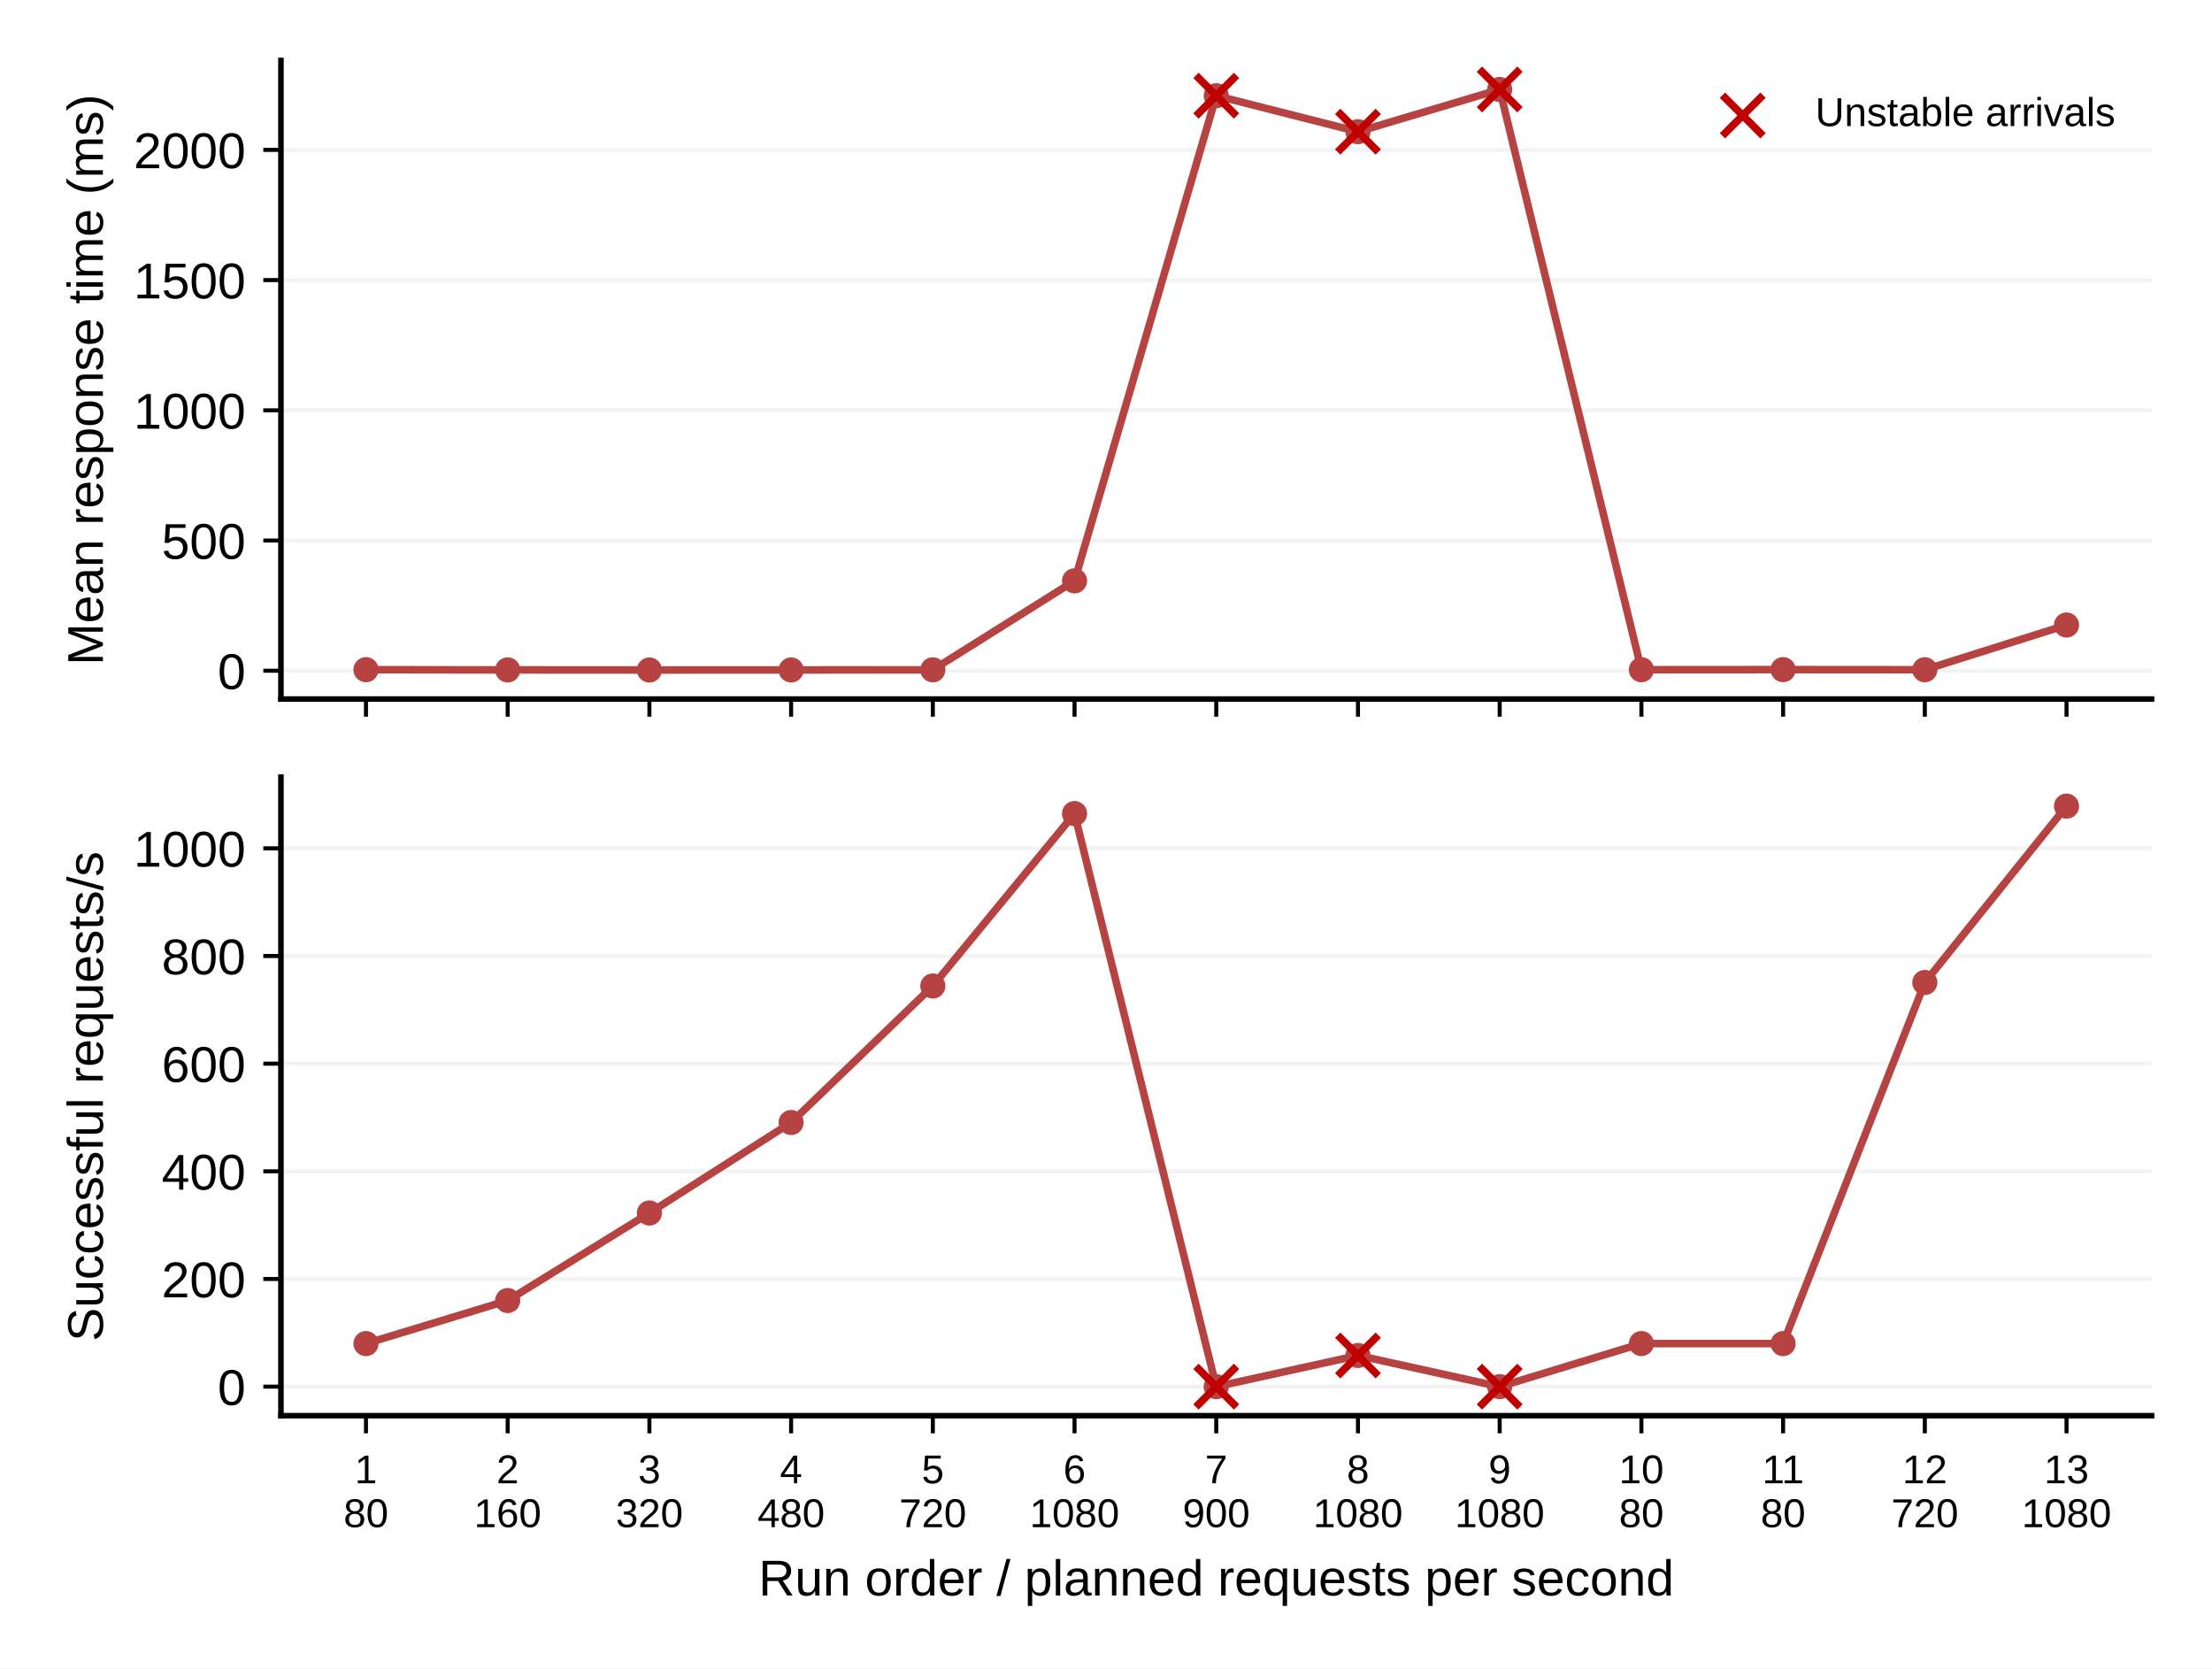
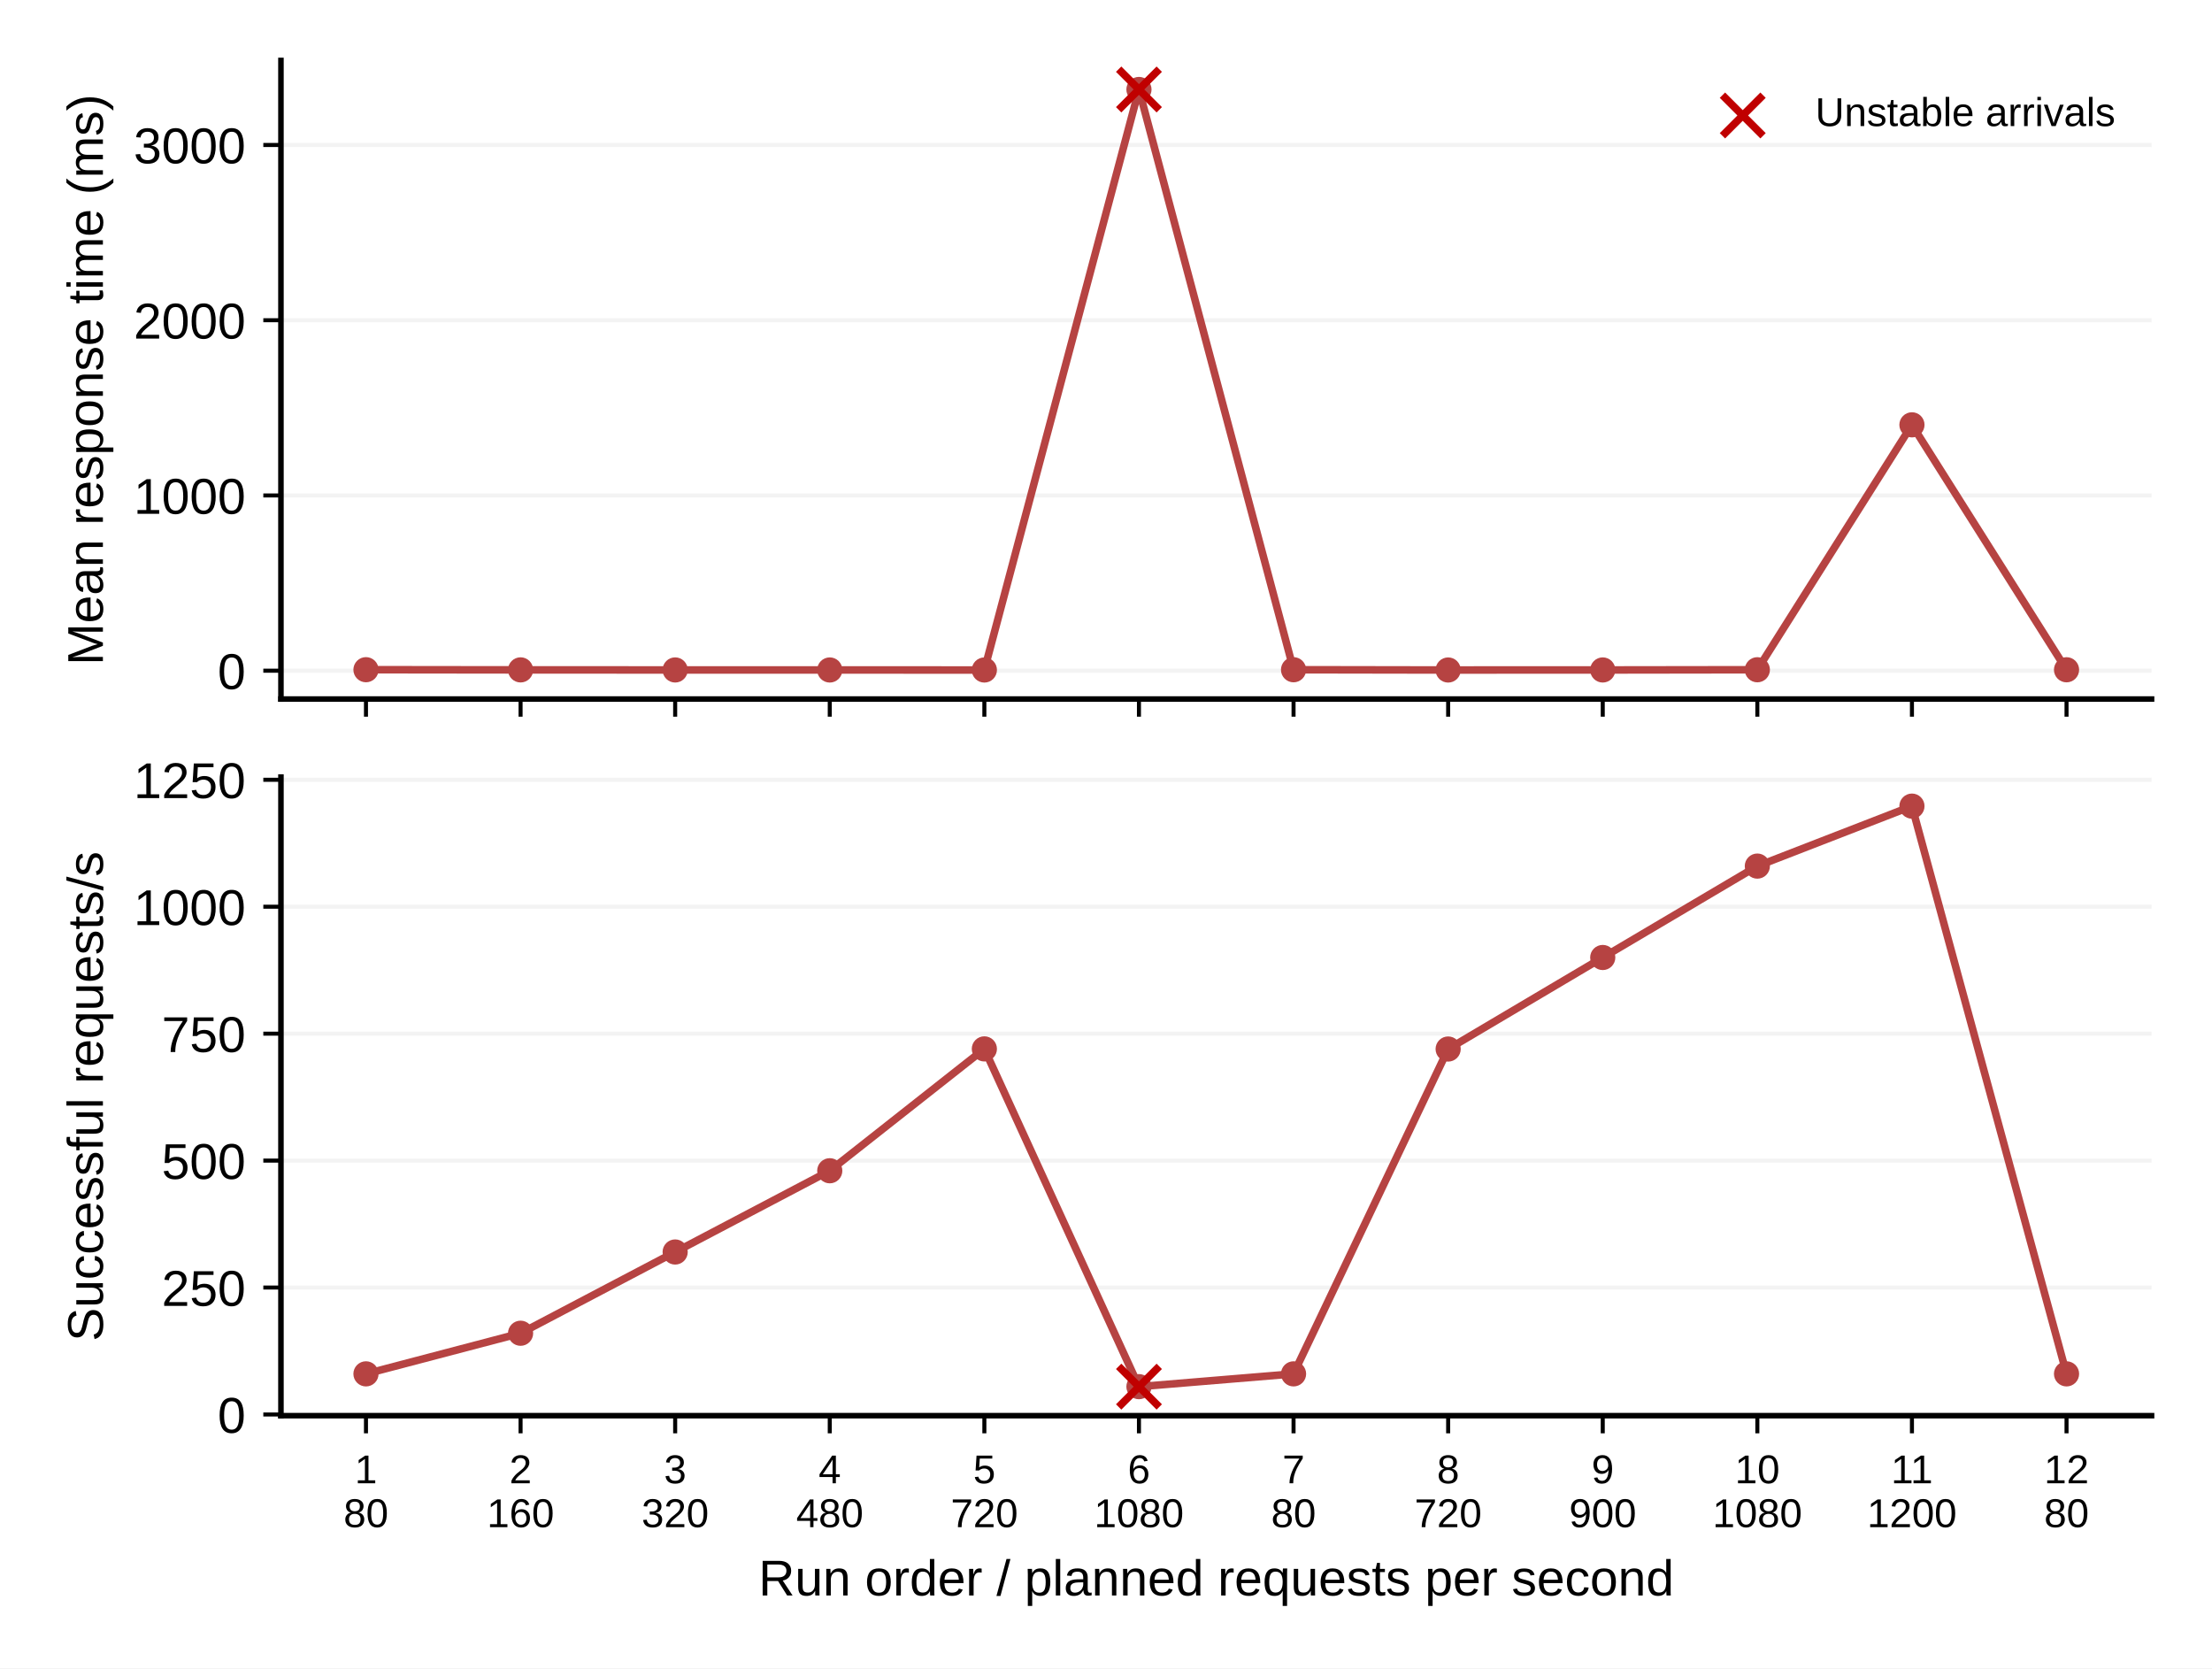
<svg xmlns="http://www.w3.org/2000/svg" xmlns:xlink="http://www.w3.org/1999/xlink" width="439.2pt" height="331.2pt" viewBox="0 0 439.2 331.2" version="1.1">
  <defs>
    <style type="text/css">*{stroke-linejoin: round; stroke-linecap: butt}</style>
  </defs>
  <g id="figure_1">
    <g id="patch_1">
      <path d="M 0 331.2  L 439.2 331.2  L 439.2 0  L 0 0  z " style="fill: #ffffff" />
    </g>
    <g id="axes_1">
      <g id="patch_2">
        <path d="M 55.782 138.772  L 427.2 138.772  L 427.2 12  L 55.782 12  z " style="fill: #ffffff" />
      </g>
      <g id="matplotlib.axis_1">
        <g id="xtick_1">
          <g id="line2d_1">
            <defs>
-               <path id="m4319e4a34c" d="M 0 0  L 0 3.5  " style="stroke: #000000; stroke-width: 0.8" />
+               <path id="mf0be131bd3" d="M 0 0  L 0 3.5  " style="stroke: #000000; stroke-width: 0.8" />
            </defs>
            <g>
-               <use xlink:href="#m4319e4a34c" x="72.665" y="138.772" style="stroke: #000000; stroke-width: 0.8" />
+               <use xlink:href="#mf0be131bd3" x="72.665" y="138.772" style="stroke: #000000; stroke-width: 0.8" />
            </g>
          </g>
        </g>
        <g id="xtick_2">
          <g id="line2d_2">
            <g>
-               <use xlink:href="#m4319e4a34c" x="100.803" y="138.772" style="stroke: #000000; stroke-width: 0.8" />
+               <use xlink:href="#mf0be131bd3" x="103.361" y="138.772" style="stroke: #000000; stroke-width: 0.8" />
            </g>
          </g>
        </g>
        <g id="xtick_3">
          <g id="line2d_3">
            <g>
-               <use xlink:href="#m4319e4a34c" x="128.94" y="138.772" style="stroke: #000000; stroke-width: 0.8" />
+               <use xlink:href="#mf0be131bd3" x="134.056" y="138.772" style="stroke: #000000; stroke-width: 0.8" />
            </g>
          </g>
        </g>
        <g id="xtick_4">
          <g id="line2d_4">
            <g>
-               <use xlink:href="#m4319e4a34c" x="157.078" y="138.772" style="stroke: #000000; stroke-width: 0.8" />
+               <use xlink:href="#mf0be131bd3" x="164.752" y="138.772" style="stroke: #000000; stroke-width: 0.8" />
            </g>
          </g>
        </g>
        <g id="xtick_5">
          <g id="line2d_5">
            <g>
-               <use xlink:href="#m4319e4a34c" x="185.216" y="138.772" style="stroke: #000000; stroke-width: 0.8" />
+               <use xlink:href="#mf0be131bd3" x="195.448" y="138.772" style="stroke: #000000; stroke-width: 0.8" />
            </g>
          </g>
        </g>
        <g id="xtick_6">
          <g id="line2d_6">
            <g>
-               <use xlink:href="#m4319e4a34c" x="213.354" y="138.772" style="stroke: #000000; stroke-width: 0.8" />
+               <use xlink:href="#mf0be131bd3" x="226.143" y="138.772" style="stroke: #000000; stroke-width: 0.8" />
            </g>
          </g>
        </g>
        <g id="xtick_7">
          <g id="line2d_7">
            <g>
-               <use xlink:href="#m4319e4a34c" x="241.491" y="138.772" style="stroke: #000000; stroke-width: 0.8" />
+               <use xlink:href="#mf0be131bd3" x="256.839" y="138.772" style="stroke: #000000; stroke-width: 0.8" />
            </g>
          </g>
        </g>
        <g id="xtick_8">
          <g id="line2d_8">
            <g>
-               <use xlink:href="#m4319e4a34c" x="269.629" y="138.772" style="stroke: #000000; stroke-width: 0.8" />
+               <use xlink:href="#mf0be131bd3" x="287.535" y="138.772" style="stroke: #000000; stroke-width: 0.8" />
            </g>
          </g>
        </g>
        <g id="xtick_9">
          <g id="line2d_9">
            <g>
-               <use xlink:href="#m4319e4a34c" x="297.767" y="138.772" style="stroke: #000000; stroke-width: 0.8" />
+               <use xlink:href="#mf0be131bd3" x="318.23" y="138.772" style="stroke: #000000; stroke-width: 0.8" />
            </g>
          </g>
        </g>
        <g id="xtick_10">
          <g id="line2d_10">
            <g>
-               <use xlink:href="#m4319e4a34c" x="325.904" y="138.772" style="stroke: #000000; stroke-width: 0.8" />
+               <use xlink:href="#mf0be131bd3" x="348.926" y="138.772" style="stroke: #000000; stroke-width: 0.8" />
            </g>
          </g>
        </g>
        <g id="xtick_11">
          <g id="line2d_11">
            <g>
-               <use xlink:href="#m4319e4a34c" x="354.042" y="138.772" style="stroke: #000000; stroke-width: 0.8" />
+               <use xlink:href="#mf0be131bd3" x="379.622" y="138.772" style="stroke: #000000; stroke-width: 0.8" />
            </g>
          </g>
        </g>
        <g id="xtick_12">
          <g id="line2d_12">
            <g>
-               <use xlink:href="#m4319e4a34c" x="382.18" y="138.772" style="stroke: #000000; stroke-width: 0.8" />
-             </g>
-           </g>
-         </g>
-         <g id="xtick_13">
-           <g id="line2d_13">
-             <g>
-               <use xlink:href="#m4319e4a34c" x="410.317" y="138.772" style="stroke: #000000; stroke-width: 0.8" />
+               <use xlink:href="#mf0be131bd3" x="410.317" y="138.772" style="stroke: #000000; stroke-width: 0.8" />
            </g>
          </g>
        </g>
      </g>
      <g id="matplotlib.axis_2">
        <g id="ytick_1">
+           <g id="line2d_13">
+             <path d="M 55.782 133.149  L 427.2 133.149  " clip-path="url(#p8520fb9065)" style="fill: none; stroke: #b0b0b0; stroke-opacity: 0.15; stroke-width: 0.8; stroke-linecap: square" />
+           </g>
          <g id="line2d_14">
-             <path d="M 55.782 133.155  L 427.2 133.155  " clip-path="url(#pa387b7f679)" style="fill: none; stroke: #b0b0b0; stroke-opacity: 0.15; stroke-width: 0.8; stroke-linecap: square" />
-           </g>
+             <defs>
+               <path id="m49f893fc84" d="M 0 0  L -3.5 0  " style="stroke: #000000; stroke-width: 0.8" />
+             </defs>
+             <g>
+               <use xlink:href="#m49f893fc84" x="55.782" y="133.149" style="stroke: #000000; stroke-width: 0.8" />
+             </g>
+           </g>
+           <g id="text_1">
+             <text style="font-size: 10px; font-family: 'Arial', 'Helvetica', 'DejaVu Sans'; text-anchor: end" x="48.782" y="136.789" transform="rotate(-0 48.7825 136.7887)">0</text>
+           </g>
+         </g>
+         <g id="ytick_2">
          <g id="line2d_15">
-             <defs>
-               <path id="m5ef1469d54" d="M 0 0  L -3.5 0  " style="stroke: #000000; stroke-width: 0.8" />
-             </defs>
-             <g>
-               <use xlink:href="#m5ef1469d54" x="55.782" y="133.155" style="stroke: #000000; stroke-width: 0.8" />
-             </g>
-           </g>
-           <g id="text_1">
-             <text style="font-size: 10px; font-family: 'Arial', 'Helvetica', 'DejaVu Sans'; text-anchor: end" x="48.782" y="136.795" transform="rotate(-0 48.7825 136.7951)">0</text>
-           </g>
-         </g>
-         <g id="ytick_2">
+             <path d="M 55.782 98.36  L 427.2 98.36  " clip-path="url(#p8520fb9065)" style="fill: none; stroke: #b0b0b0; stroke-opacity: 0.15; stroke-width: 0.8; stroke-linecap: square" />
+           </g>
          <g id="line2d_16">
-             <path d="M 55.782 107.305  L 427.2 107.305  " clip-path="url(#pa387b7f679)" style="fill: none; stroke: #b0b0b0; stroke-opacity: 0.15; stroke-width: 0.8; stroke-linecap: square" />
-           </g>
+             <g>
+               <use xlink:href="#m49f893fc84" x="55.782" y="98.36" style="stroke: #000000; stroke-width: 0.8" />
+             </g>
+           </g>
+           <g id="text_2">
+             <text style="font-size: 10px; font-family: 'Arial', 'Helvetica', 'DejaVu Sans'; text-anchor: end" x="48.782" y="102" transform="rotate(-0 48.7825 102.0004)">1000</text>
+           </g>
+         </g>
+         <g id="ytick_3">
          <g id="line2d_17">
-             <g>
-               <use xlink:href="#m5ef1469d54" x="55.782" y="107.305" style="stroke: #000000; stroke-width: 0.8" />
-             </g>
-           </g>
-           <g id="text_2">
-             <text style="font-size: 10px; font-family: 'Arial', 'Helvetica', 'DejaVu Sans'; text-anchor: end" x="48.782" y="110.945" transform="rotate(-0 48.7825 110.9447)">500</text>
-           </g>
-         </g>
-         <g id="ytick_3">
+             <path d="M 55.782 63.572  L 427.2 63.572  " clip-path="url(#p8520fb9065)" style="fill: none; stroke: #b0b0b0; stroke-opacity: 0.15; stroke-width: 0.8; stroke-linecap: square" />
+           </g>
          <g id="line2d_18">
-             <path d="M 55.782 81.454  L 427.2 81.454  " clip-path="url(#pa387b7f679)" style="fill: none; stroke: #b0b0b0; stroke-opacity: 0.15; stroke-width: 0.8; stroke-linecap: square" />
-           </g>
+             <g>
+               <use xlink:href="#m49f893fc84" x="55.782" y="63.572" style="stroke: #000000; stroke-width: 0.8" />
+             </g>
+           </g>
+           <g id="text_3">
+             <text style="font-size: 10px; font-family: 'Arial', 'Helvetica', 'DejaVu Sans'; text-anchor: end" x="48.782" y="67.212" transform="rotate(-0 48.7825 67.2121)">2000</text>
+           </g>
+         </g>
+         <g id="ytick_4">
          <g id="line2d_19">
-             <g>
-               <use xlink:href="#m5ef1469d54" x="55.782" y="81.454" style="stroke: #000000; stroke-width: 0.8" />
-             </g>
-           </g>
-           <g id="text_3">
-             <text style="font-size: 10px; font-family: 'Arial', 'Helvetica', 'DejaVu Sans'; text-anchor: end" x="48.782" y="85.094" transform="rotate(-0 48.7825 85.09417)">1000</text>
-           </g>
-         </g>
-         <g id="ytick_4">
+             <path d="M 55.782 28.784  L 427.2 28.784  " clip-path="url(#p8520fb9065)" style="fill: none; stroke: #b0b0b0; stroke-opacity: 0.15; stroke-width: 0.8; stroke-linecap: square" />
+           </g>
          <g id="line2d_20">
-             <path d="M 55.782 55.604  L 427.2 55.604  " clip-path="url(#pa387b7f679)" style="fill: none; stroke: #b0b0b0; stroke-opacity: 0.15; stroke-width: 0.8; stroke-linecap: square" />
-           </g>
-           <g id="line2d_21">
-             <g>
-               <use xlink:href="#m5ef1469d54" x="55.782" y="55.604" style="stroke: #000000; stroke-width: 0.8" />
+             <g>
+               <use xlink:href="#m49f893fc84" x="55.782" y="28.784" style="stroke: #000000; stroke-width: 0.8" />
            </g>
          </g>
          <g id="text_4">
-             <text style="font-size: 10px; font-family: 'Arial', 'Helvetica', 'DejaVu Sans'; text-anchor: end" x="48.782" y="59.244" transform="rotate(-0 48.7825 59.24368)">1500</text>
-           </g>
-         </g>
-         <g id="ytick_5">
-           <g id="line2d_22">
-             <path d="M 55.782 29.753  L 427.2 29.753  " clip-path="url(#pa387b7f679)" style="fill: none; stroke: #b0b0b0; stroke-opacity: 0.15; stroke-width: 0.8; stroke-linecap: square" />
-           </g>
-           <g id="line2d_23">
-             <g>
-               <use xlink:href="#m5ef1469d54" x="55.782" y="29.753" style="stroke: #000000; stroke-width: 0.8" />
-             </g>
-           </g>
-           <g id="text_5">
-             <text style="font-size: 10px; font-family: 'Arial', 'Helvetica', 'DejaVu Sans'; text-anchor: end" x="48.782" y="33.393" transform="rotate(-0 48.7825 33.3932)">2000</text>
-           </g>
-         </g>
-         <g id="text_6">
+             <text style="font-size: 10px; font-family: 'Arial', 'Helvetica', 'DejaVu Sans'; text-anchor: end" x="48.782" y="32.424" transform="rotate(-0 48.7825 32.4238)">3000</text>
+           </g>
+         </g>
+         <g id="text_5">
          <text style="font-size: 10px; font-family: 'Arial', 'Helvetica', 'DejaVu Sans'; text-anchor: middle" x="20.434" y="75.386" transform="rotate(-90 20.43406 75.38586)">Mean response time (ms)</text>
        </g>
      </g>
-       <g id="line2d_24">
-         <path d="M 72.665 132.945  L 100.803 132.991  L 128.94 133.009  L 157.078 133.002  L 185.216 132.973  L 213.354 115.311  L 241.491 19.002  L 269.629 26.143  L 297.767 17.762  L 325.904 132.952  L 354.042 132.933  L 382.18 132.955  L 410.317 124.081  " clip-path="url(#pa387b7f679)" style="fill: none; stroke: #b64342; stroke-width: 1.5; stroke-linecap: square" />
+       <g id="line2d_21">
+         <path d="M 72.665 132.95  L 103.361 132.987  L 134.056 133  L 164.752 133.005  L 195.448 133.009  L 226.143 17.762  L 256.839 132.957  L 287.535 133.009  L 318.23 133.002  L 348.926 132.959  L 379.622 84.338  L 410.317 132.963  " clip-path="url(#p8520fb9065)" style="fill: none; stroke: #b64342; stroke-width: 1.5; stroke-linecap: square" />
        <defs>
-           <path id="me59f123c57" d="M 0 2  C 0.53 2 1.039 1.789 1.414 1.414  C 1.789 1.039 2 0.53 2 0  C 2 -0.53 1.789 -1.039 1.414 -1.414  C 1.039 -1.789 0.53 -2 0 -2  C -0.53 -2 -1.039 -1.789 -1.414 -1.414  C -1.789 -1.039 -2 -0.53 -2 0  C -2 0.53 -1.789 1.039 -1.414 1.414  C -1.039 1.789 -0.53 2 0 2  z " style="stroke: #b64342" />
+           <path id="m09f0b7024f" d="M 0 2  C 0.53 2 1.039 1.789 1.414 1.414  C 1.789 1.039 2 0.53 2 0  C 2 -0.53 1.789 -1.039 1.414 -1.414  C 1.039 -1.789 0.53 -2 0 -2  C -0.53 -2 -1.039 -1.789 -1.414 -1.414  C -1.789 -1.039 -2 -0.53 -2 0  C -2 0.53 -1.789 1.039 -1.414 1.414  C -1.039 1.789 -0.53 2 0 2  z " style="stroke: #b64342" />
        </defs>
-         <g clip-path="url(#pa387b7f679)">
-           <use xlink:href="#me59f123c57" x="72.665" y="132.945" style="fill: #b64342; stroke: #b64342" />
-           <use xlink:href="#me59f123c57" x="100.803" y="132.991" style="fill: #b64342; stroke: #b64342" />
-           <use xlink:href="#me59f123c57" x="128.94" y="133.009" style="fill: #b64342; stroke: #b64342" />
-           <use xlink:href="#me59f123c57" x="157.078" y="133.002" style="fill: #b64342; stroke: #b64342" />
-           <use xlink:href="#me59f123c57" x="185.216" y="132.973" style="fill: #b64342; stroke: #b64342" />
-           <use xlink:href="#me59f123c57" x="213.354" y="115.311" style="fill: #b64342; stroke: #b64342" />
-           <use xlink:href="#me59f123c57" x="241.491" y="19.002" style="fill: #b64342; stroke: #b64342" />
-           <use xlink:href="#me59f123c57" x="269.629" y="26.143" style="fill: #b64342; stroke: #b64342" />
-           <use xlink:href="#me59f123c57" x="297.767" y="17.762" style="fill: #b64342; stroke: #b64342" />
-           <use xlink:href="#me59f123c57" x="325.904" y="132.952" style="fill: #b64342; stroke: #b64342" />
-           <use xlink:href="#me59f123c57" x="354.042" y="132.933" style="fill: #b64342; stroke: #b64342" />
-           <use xlink:href="#me59f123c57" x="382.18" y="132.955" style="fill: #b64342; stroke: #b64342" />
-           <use xlink:href="#me59f123c57" x="410.317" y="124.081" style="fill: #b64342; stroke: #b64342" />
+         <g clip-path="url(#p8520fb9065)">
+           <use xlink:href="#m09f0b7024f" x="72.665" y="132.95" style="fill: #b64342; stroke: #b64342" />
+           <use xlink:href="#m09f0b7024f" x="103.361" y="132.987" style="fill: #b64342; stroke: #b64342" />
+           <use xlink:href="#m09f0b7024f" x="134.056" y="133" style="fill: #b64342; stroke: #b64342" />
+           <use xlink:href="#m09f0b7024f" x="164.752" y="133.005" style="fill: #b64342; stroke: #b64342" />
+           <use xlink:href="#m09f0b7024f" x="195.448" y="133.009" style="fill: #b64342; stroke: #b64342" />
+           <use xlink:href="#m09f0b7024f" x="226.143" y="17.762" style="fill: #b64342; stroke: #b64342" />
+           <use xlink:href="#m09f0b7024f" x="256.839" y="132.957" style="fill: #b64342; stroke: #b64342" />
+           <use xlink:href="#m09f0b7024f" x="287.535" y="133.009" style="fill: #b64342; stroke: #b64342" />
+           <use xlink:href="#m09f0b7024f" x="318.23" y="133.002" style="fill: #b64342; stroke: #b64342" />
+           <use xlink:href="#m09f0b7024f" x="348.926" y="132.959" style="fill: #b64342; stroke: #b64342" />
+           <use xlink:href="#m09f0b7024f" x="379.622" y="84.338" style="fill: #b64342; stroke: #b64342" />
+           <use xlink:href="#m09f0b7024f" x="410.317" y="132.963" style="fill: #b64342; stroke: #b64342" />
        </g>
      </g>
      <g id="patch_3">
        <path d="M 55.782 138.772  L 55.782 12  " style="fill: none; stroke: #000000; stroke-width: 1.1; stroke-linejoin: miter; stroke-linecap: square" />
      </g>
      <g id="patch_4">
        <path d="M 55.782 138.772  L 427.2 138.772  " style="fill: none; stroke: #000000; stroke-width: 1.1; stroke-linejoin: miter; stroke-linecap: square" />
      </g>
      <g id="PathCollection_1">
        <defs>
-           <path id="me0810b606e" d="M -4.031 4.031  L 4.031 -4.031  M -4.031 -4.031  L 4.031 4.031  " style="stroke: #c00000; stroke-width: 1.5" />
+           <path id="m531e9d7aaa" d="M -4.031 4.031  L 4.031 -4.031  M -4.031 -4.031  L 4.031 4.031  " style="stroke: #c00000; stroke-width: 1.5" />
        </defs>
-         <g clip-path="url(#pa387b7f679)">
-           <use xlink:href="#me0810b606e" x="241.491" y="19.002" style="fill: #c00000; stroke: #c00000; stroke-width: 1.5" />
-           <use xlink:href="#me0810b606e" x="269.629" y="26.143" style="fill: #c00000; stroke: #c00000; stroke-width: 1.5" />
-           <use xlink:href="#me0810b606e" x="297.767" y="17.762" style="fill: #c00000; stroke: #c00000; stroke-width: 1.5" />
+         <g clip-path="url(#p8520fb9065)">
+           <use xlink:href="#m531e9d7aaa" x="226.143" y="17.762" style="fill: #c00000; stroke: #c00000; stroke-width: 1.5" />
        </g>
      </g>
      <g id="legend_1">
        <g id="PathCollection_2">
          <g>
-             <use xlink:href="#me0810b606e" x="346.025" y="22.924" style="fill: #c00000; stroke: #c00000; stroke-width: 1.5" />
-           </g>
-         </g>
-         <g id="text_7">
+             <use xlink:href="#m531e9d7aaa" x="346.025" y="22.924" style="fill: #c00000; stroke: #c00000; stroke-width: 1.5" />
+           </g>
+         </g>
+         <g id="text_6">
          <text style="font-size: 8px; font-family: 'Arial', 'Helvetica', 'DejaVu Sans'; text-anchor: start" x="360.425" y="25.024" transform="rotate(-0 360.425 25.02422)">Unstable arrivals</text>
        </g>
      </g>
    </g>
    <g id="axes_2">
      <g id="patch_5">
        <path d="M 55.782 281.043  L 427.2 281.043  L 427.2 154.272  L 55.782 154.272  z " style="fill: #ffffff" />
      </g>
      <g id="matplotlib.axis_3">
-         <g id="xtick_14">
-           <g id="line2d_25">
-             <g>
-               <use xlink:href="#m4319e4a34c" x="72.665" y="281.043" style="stroke: #000000; stroke-width: 0.8" />
-             </g>
-           </g>
-           <g id="text_8">
+         <g id="xtick_13">
+           <g id="line2d_22">
+             <g>
+               <use xlink:href="#mf0be131bd3" x="72.665" y="281.043" style="stroke: #000000; stroke-width: 0.8" />
+             </g>
+           </g>
+           <g id="text_7">
            <text style="font-size: 8px; font-family: 'Arial', 'Helvetica', 'DejaVu Sans'" transform="translate(70.44074 294.4673)">1</text>
            <text style="font-size: 8px; font-family: 'Arial', 'Helvetica', 'DejaVu Sans'" transform="translate(68.21636 303.1743)">80</text>
          </g>
        </g>
+         <g id="xtick_14">
+           <g id="line2d_23">
+             <g>
+               <use xlink:href="#mf0be131bd3" x="103.361" y="281.043" style="stroke: #000000; stroke-width: 0.8" />
+             </g>
+           </g>
+           <g id="text_8">
+             <text style="font-size: 8px; font-family: 'Arial', 'Helvetica', 'DejaVu Sans'" transform="translate(101.1364 294.4673)">2</text>
+             <text style="font-size: 8px; font-family: 'Arial', 'Helvetica', 'DejaVu Sans'" transform="translate(96.68765 303.1743)">160</text>
+           </g>
+         </g>
        <g id="xtick_15">
+           <g id="line2d_24">
+             <g>
+               <use xlink:href="#mf0be131bd3" x="134.056" y="281.043" style="stroke: #000000; stroke-width: 0.8" />
+             </g>
+           </g>
+           <g id="text_9">
+             <text style="font-size: 8px; font-family: 'Arial', 'Helvetica', 'DejaVu Sans'" transform="translate(131.8321 294.4673)">3</text>
+             <text style="font-size: 8px; font-family: 'Arial', 'Helvetica', 'DejaVu Sans'" transform="translate(127.3833 303.1743)">320</text>
+           </g>
+         </g>
+         <g id="xtick_16">
+           <g id="line2d_25">
+             <g>
+               <use xlink:href="#mf0be131bd3" x="164.752" y="281.043" style="stroke: #000000; stroke-width: 0.8" />
+             </g>
+           </g>
+           <g id="text_10">
+             <text style="font-size: 8px; font-family: 'Arial', 'Helvetica', 'DejaVu Sans'" transform="translate(162.5277 294.4673)">4</text>
+             <text style="font-size: 8px; font-family: 'Arial', 'Helvetica', 'DejaVu Sans'" transform="translate(158.079 303.1743)">480</text>
+           </g>
+         </g>
+         <g id="xtick_17">
          <g id="line2d_26">
            <g>
-               <use xlink:href="#m4319e4a34c" x="100.803" y="281.043" style="stroke: #000000; stroke-width: 0.8" />
-             </g>
-           </g>
-           <g id="text_9">
-             <text style="font-size: 8px; font-family: 'Arial', 'Helvetica', 'DejaVu Sans'" transform="translate(98.57843 294.4673)">2</text>
-             <text style="font-size: 8px; font-family: 'Arial', 'Helvetica', 'DejaVu Sans'" transform="translate(94.12968 303.1743)">160</text>
-           </g>
-         </g>
-         <g id="xtick_16">
+               <use xlink:href="#mf0be131bd3" x="195.448" y="281.043" style="stroke: #000000; stroke-width: 0.8" />
+             </g>
+           </g>
+           <g id="text_11">
+             <text style="font-size: 8px; font-family: 'Arial', 'Helvetica', 'DejaVu Sans'" transform="translate(193.2234 294.4673)">5</text>
+             <text style="font-size: 8px; font-family: 'Arial', 'Helvetica', 'DejaVu Sans'" transform="translate(188.7746 303.1743)">720</text>
+           </g>
+         </g>
+         <g id="xtick_18">
          <g id="line2d_27">
            <g>
-               <use xlink:href="#m4319e4a34c" x="128.94" y="281.043" style="stroke: #000000; stroke-width: 0.8" />
-             </g>
-           </g>
-           <g id="text_10">
-             <text style="font-size: 8px; font-family: 'Arial', 'Helvetica', 'DejaVu Sans'" transform="translate(126.7161 294.4673)">3</text>
-             <text style="font-size: 8px; font-family: 'Arial', 'Helvetica', 'DejaVu Sans'" transform="translate(122.2674 303.1743)">320</text>
-           </g>
-         </g>
-         <g id="xtick_17">
+               <use xlink:href="#mf0be131bd3" x="226.143" y="281.043" style="stroke: #000000; stroke-width: 0.8" />
+             </g>
+           </g>
+           <g id="text_12">
+             <text style="font-size: 8px; font-family: 'Arial', 'Helvetica', 'DejaVu Sans'" transform="translate(223.919 294.4673)">6</text>
+             <text style="font-size: 8px; font-family: 'Arial', 'Helvetica', 'DejaVu Sans'" transform="translate(217.2459 303.1743)">1080</text>
+           </g>
+         </g>
+         <g id="xtick_19">
          <g id="line2d_28">
            <g>
-               <use xlink:href="#m4319e4a34c" x="157.078" y="281.043" style="stroke: #000000; stroke-width: 0.8" />
-             </g>
-           </g>
-           <g id="text_11">
-             <text style="font-size: 8px; font-family: 'Arial', 'Helvetica', 'DejaVu Sans'" transform="translate(154.8538 294.4673)">4</text>
-             <text style="font-size: 8px; font-family: 'Arial', 'Helvetica', 'DejaVu Sans'" transform="translate(150.4051 303.1743)">480</text>
-           </g>
-         </g>
-         <g id="xtick_18">
+               <use xlink:href="#mf0be131bd3" x="256.839" y="281.043" style="stroke: #000000; stroke-width: 0.8" />
+             </g>
+           </g>
+           <g id="text_13">
+             <text style="font-size: 8px; font-family: 'Arial', 'Helvetica', 'DejaVu Sans'" transform="translate(254.6147 294.4673)">7</text>
+             <text style="font-size: 8px; font-family: 'Arial', 'Helvetica', 'DejaVu Sans'" transform="translate(252.3903 303.1743)">80</text>
+           </g>
+         </g>
+         <g id="xtick_20">
          <g id="line2d_29">
            <g>
-               <use xlink:href="#m4319e4a34c" x="185.216" y="281.043" style="stroke: #000000; stroke-width: 0.8" />
-             </g>
-           </g>
-           <g id="text_12">
-             <text style="font-size: 8px; font-family: 'Arial', 'Helvetica', 'DejaVu Sans'" transform="translate(182.9915 294.4673)">5</text>
-             <text style="font-size: 8px; font-family: 'Arial', 'Helvetica', 'DejaVu Sans'" transform="translate(178.5427 303.1743)">720</text>
-           </g>
-         </g>
-         <g id="xtick_19">
+               <use xlink:href="#mf0be131bd3" x="287.535" y="281.043" style="stroke: #000000; stroke-width: 0.8" />
+             </g>
+           </g>
+           <g id="text_14">
+             <text style="font-size: 8px; font-family: 'Arial', 'Helvetica', 'DejaVu Sans'" transform="translate(285.3104 294.4673)">8</text>
+             <text style="font-size: 8px; font-family: 'Arial', 'Helvetica', 'DejaVu Sans'" transform="translate(280.8616 303.1743)">720</text>
+           </g>
+         </g>
+         <g id="xtick_21">
          <g id="line2d_30">
            <g>
-               <use xlink:href="#m4319e4a34c" x="213.354" y="281.043" style="stroke: #000000; stroke-width: 0.8" />
-             </g>
-           </g>
-           <g id="text_13">
-             <text style="font-size: 8px; font-family: 'Arial', 'Helvetica', 'DejaVu Sans'" transform="translate(211.1292 294.4673)">6</text>
-             <text style="font-size: 8px; font-family: 'Arial', 'Helvetica', 'DejaVu Sans'" transform="translate(204.4561 303.1743)">1080</text>
-           </g>
-         </g>
-         <g id="xtick_20">
+               <use xlink:href="#mf0be131bd3" x="318.23" y="281.043" style="stroke: #000000; stroke-width: 0.8" />
+             </g>
+           </g>
+           <g id="text_15">
+             <text style="font-size: 8px; font-family: 'Arial', 'Helvetica', 'DejaVu Sans'" transform="translate(316.006 294.4673)">9</text>
+             <text style="font-size: 8px; font-family: 'Arial', 'Helvetica', 'DejaVu Sans'" transform="translate(311.5573 303.1743)">900</text>
+           </g>
+         </g>
+         <g id="xtick_22">
          <g id="line2d_31">
            <g>
-               <use xlink:href="#m4319e4a34c" x="241.491" y="281.043" style="stroke: #000000; stroke-width: 0.8" />
-             </g>
-           </g>
-           <g id="text_14">
-             <text style="font-size: 8px; font-family: 'Arial', 'Helvetica', 'DejaVu Sans'" transform="translate(239.2669 294.4673)">7</text>
-             <text style="font-size: 8px; font-family: 'Arial', 'Helvetica', 'DejaVu Sans'" transform="translate(234.8181 303.1743)">900</text>
-           </g>
-         </g>
-         <g id="xtick_21">
+               <use xlink:href="#mf0be131bd3" x="348.926" y="281.043" style="stroke: #000000; stroke-width: 0.8" />
+             </g>
+           </g>
+           <g id="text_16">
+             <text style="font-size: 8px; font-family: 'Arial', 'Helvetica', 'DejaVu Sans'" transform="translate(344.4773 294.4673)">10</text>
+             <text style="font-size: 8px; font-family: 'Arial', 'Helvetica', 'DejaVu Sans'" transform="translate(340.0286 303.1743)">1080</text>
+           </g>
+         </g>
+         <g id="xtick_23">
          <g id="line2d_32">
            <g>
-               <use xlink:href="#m4319e4a34c" x="269.629" y="281.043" style="stroke: #000000; stroke-width: 0.8" />
-             </g>
-           </g>
-           <g id="text_15">
-             <text style="font-size: 8px; font-family: 'Arial', 'Helvetica', 'DejaVu Sans'" transform="translate(267.4046 294.4673)">8</text>
-             <text style="font-size: 8px; font-family: 'Arial', 'Helvetica', 'DejaVu Sans'" transform="translate(260.7314 303.1743)">1080</text>
-           </g>
-         </g>
-         <g id="xtick_22">
+               <use xlink:href="#mf0be131bd3" x="379.622" y="281.043" style="stroke: #000000; stroke-width: 0.8" />
+             </g>
+           </g>
+           <g id="text_17">
+             <text style="font-size: 8px; font-family: 'Arial', 'Helvetica', 'DejaVu Sans'" transform="translate(375.4699 294.4673)">11</text>
+             <text style="font-size: 8px; font-family: 'Arial', 'Helvetica', 'DejaVu Sans'" transform="translate(370.7242 303.1743)">1200</text>
+           </g>
+         </g>
+         <g id="xtick_24">
          <g id="line2d_33">
            <g>
-               <use xlink:href="#m4319e4a34c" x="297.767" y="281.043" style="stroke: #000000; stroke-width: 0.8" />
-             </g>
-           </g>
-           <g id="text_16">
-             <text style="font-size: 8px; font-family: 'Arial', 'Helvetica', 'DejaVu Sans'" transform="translate(295.5423 294.4673)">9</text>
-             <text style="font-size: 8px; font-family: 'Arial', 'Helvetica', 'DejaVu Sans'" transform="translate(288.8691 303.1743)">1080</text>
-           </g>
-         </g>
-         <g id="xtick_23">
+               <use xlink:href="#mf0be131bd3" x="410.317" y="281.043" style="stroke: #000000; stroke-width: 0.8" />
+             </g>
+           </g>
+           <g id="text_18">
+             <text style="font-size: 8px; font-family: 'Arial', 'Helvetica', 'DejaVu Sans'" transform="translate(405.8686 294.4673)">12</text>
+             <text style="font-size: 8px; font-family: 'Arial', 'Helvetica', 'DejaVu Sans'" transform="translate(405.8686 303.1743)">80</text>
+           </g>
+         </g>
+         <g id="text_19">
+           <text style="font-size: 10px; font-family: 'Arial', 'Helvetica', 'DejaVu Sans'; text-anchor: middle" x="241.491" y="316.738" transform="rotate(-0 241.4913 316.7378)">Run order / planned requests per second</text>
+         </g>
+       </g>
+       <g id="matplotlib.axis_4">
+         <g id="ytick_5">
          <g id="line2d_34">
-             <g>
-               <use xlink:href="#m4319e4a34c" x="325.904" y="281.043" style="stroke: #000000; stroke-width: 0.8" />
-             </g>
-           </g>
-           <g id="text_17">
-             <text style="font-size: 8px; font-family: 'Arial', 'Helvetica', 'DejaVu Sans'" transform="translate(321.4556 294.4673)">10</text>
-             <text style="font-size: 8px; font-family: 'Arial', 'Helvetica', 'DejaVu Sans'" transform="translate(321.4556 303.1743)">80</text>
-           </g>
-         </g>
-         <g id="xtick_24">
+             <path d="M 55.782 280.805  L 427.2 280.805  " clip-path="url(#p356011c691)" style="fill: none; stroke: #b0b0b0; stroke-opacity: 0.15; stroke-width: 0.8; stroke-linecap: square" />
+           </g>
          <g id="line2d_35">
            <g>
-               <use xlink:href="#m4319e4a34c" x="354.042" y="281.043" style="stroke: #000000; stroke-width: 0.8" />
-             </g>
-           </g>
-           <g id="text_18">
-             <text style="font-size: 8px; font-family: 'Arial', 'Helvetica', 'DejaVu Sans'" transform="translate(349.8901 294.4673)">11</text>
-             <text style="font-size: 8px; font-family: 'Arial', 'Helvetica', 'DejaVu Sans'" transform="translate(349.5933 303.1743)">80</text>
-           </g>
-         </g>
-         <g id="xtick_25">
+               <use xlink:href="#m49f893fc84" x="55.782" y="280.805" style="stroke: #000000; stroke-width: 0.8" />
+             </g>
+           </g>
+           <g id="text_20">
+             <text style="font-size: 10px; font-family: 'Arial', 'Helvetica', 'DejaVu Sans'; text-anchor: end" x="48.782" y="284.445" transform="rotate(-0 48.7825 284.4452)">0</text>
+           </g>
+         </g>
+         <g id="ytick_6">
          <g id="line2d_36">
-             <g>
-               <use xlink:href="#m4319e4a34c" x="382.18" y="281.043" style="stroke: #000000; stroke-width: 0.8" />
-             </g>
-           </g>
-           <g id="text_19">
-             <text style="font-size: 8px; font-family: 'Arial', 'Helvetica', 'DejaVu Sans'" transform="translate(377.7309 294.4673)">12</text>
-             <text style="font-size: 8px; font-family: 'Arial', 'Helvetica', 'DejaVu Sans'" transform="translate(375.5066 303.1743)">720</text>
-           </g>
-         </g>
-         <g id="xtick_26">
+             <path d="M 55.782 255.605  L 427.2 255.605  " clip-path="url(#p356011c691)" style="fill: none; stroke: #b0b0b0; stroke-opacity: 0.15; stroke-width: 0.8; stroke-linecap: square" />
+           </g>
          <g id="line2d_37">
            <g>
-               <use xlink:href="#m4319e4a34c" x="410.317" y="281.043" style="stroke: #000000; stroke-width: 0.8" />
-             </g>
-           </g>
-           <g id="text_20">
-             <text style="font-size: 8px; font-family: 'Arial', 'Helvetica', 'DejaVu Sans'" transform="translate(405.8686 294.4673)">13</text>
-             <text style="font-size: 8px; font-family: 'Arial', 'Helvetica', 'DejaVu Sans'" transform="translate(401.4199 303.1743)">1080</text>
-           </g>
-         </g>
-         <g id="text_21">
-           <text style="font-size: 10px; font-family: 'Arial', 'Helvetica', 'DejaVu Sans'; text-anchor: middle" x="241.491" y="316.738" transform="rotate(-0 241.4913 316.7378)">Run order / planned requests per second</text>
-         </g>
-       </g>
-       <g id="matplotlib.axis_4">
-         <g id="ytick_6">
+               <use xlink:href="#m49f893fc84" x="55.782" y="255.605" style="stroke: #000000; stroke-width: 0.8" />
+             </g>
+           </g>
+           <g id="text_21">
+             <text style="font-size: 10px; font-family: 'Arial', 'Helvetica', 'DejaVu Sans'; text-anchor: end" x="48.782" y="259.245" transform="rotate(-0 48.7825 259.2447)">250</text>
+           </g>
+         </g>
+         <g id="ytick_7">
          <g id="line2d_38">
-             <path d="M 55.782 275.281  L 427.2 275.281  " clip-path="url(#pfda3289b1d)" style="fill: none; stroke: #b0b0b0; stroke-opacity: 0.15; stroke-width: 0.8; stroke-linecap: square" />
+             <path d="M 55.782 230.404  L 427.2 230.404  " clip-path="url(#p356011c691)" style="fill: none; stroke: #b0b0b0; stroke-opacity: 0.15; stroke-width: 0.8; stroke-linecap: square" />
          </g>
          <g id="line2d_39">
            <g>
-               <use xlink:href="#m5ef1469d54" x="55.782" y="275.281" style="stroke: #000000; stroke-width: 0.8" />
+               <use xlink:href="#m49f893fc84" x="55.782" y="230.404" style="stroke: #000000; stroke-width: 0.8" />
            </g>
          </g>
          <g id="text_22">
-             <text style="font-size: 10px; font-family: 'Arial', 'Helvetica', 'DejaVu Sans'; text-anchor: end" x="48.782" y="278.921" transform="rotate(-0 48.7825 278.9212)">0</text>
-           </g>
-         </g>
-         <g id="ytick_7">
+             <text style="font-size: 10px; font-family: 'Arial', 'Helvetica', 'DejaVu Sans'; text-anchor: end" x="48.782" y="234.044" transform="rotate(-0 48.7825 234.0441)">500</text>
+           </g>
+         </g>
+         <g id="ytick_8">
          <g id="line2d_40">
-             <path d="M 55.782 253.907  L 427.2 253.907  " clip-path="url(#pfda3289b1d)" style="fill: none; stroke: #b0b0b0; stroke-opacity: 0.15; stroke-width: 0.8; stroke-linecap: square" />
+             <path d="M 55.782 205.203  L 427.2 205.203  " clip-path="url(#p356011c691)" style="fill: none; stroke: #b0b0b0; stroke-opacity: 0.15; stroke-width: 0.8; stroke-linecap: square" />
          </g>
          <g id="line2d_41">
            <g>
-               <use xlink:href="#m5ef1469d54" x="55.782" y="253.907" style="stroke: #000000; stroke-width: 0.8" />
+               <use xlink:href="#m49f893fc84" x="55.782" y="205.203" style="stroke: #000000; stroke-width: 0.8" />
            </g>
          </g>
          <g id="text_23">
-             <text style="font-size: 10px; font-family: 'Arial', 'Helvetica', 'DejaVu Sans'; text-anchor: end" x="48.782" y="257.548" transform="rotate(-0 48.7825 257.5475)">200</text>
-           </g>
-         </g>
-         <g id="ytick_8">
+             <text style="font-size: 10px; font-family: 'Arial', 'Helvetica', 'DejaVu Sans'; text-anchor: end" x="48.782" y="208.844" transform="rotate(-0 48.7825 208.8436)">750</text>
+           </g>
+         </g>
+         <g id="ytick_9">
          <g id="line2d_42">
-             <path d="M 55.782 232.534  L 427.2 232.534  " clip-path="url(#pfda3289b1d)" style="fill: none; stroke: #b0b0b0; stroke-opacity: 0.15; stroke-width: 0.8; stroke-linecap: square" />
+             <path d="M 55.782 180.003  L 427.2 180.003  " clip-path="url(#p356011c691)" style="fill: none; stroke: #b0b0b0; stroke-opacity: 0.15; stroke-width: 0.8; stroke-linecap: square" />
          </g>
          <g id="line2d_43">
            <g>
-               <use xlink:href="#m5ef1469d54" x="55.782" y="232.534" style="stroke: #000000; stroke-width: 0.8" />
+               <use xlink:href="#m49f893fc84" x="55.782" y="180.003" style="stroke: #000000; stroke-width: 0.8" />
            </g>
          </g>
          <g id="text_24">
-             <text style="font-size: 10px; font-family: 'Arial', 'Helvetica', 'DejaVu Sans'; text-anchor: end" x="48.782" y="236.174" transform="rotate(-0 48.7825 236.1738)">400</text>
-           </g>
-         </g>
-         <g id="ytick_9">
+             <text style="font-size: 10px; font-family: 'Arial', 'Helvetica', 'DejaVu Sans'; text-anchor: end" x="48.782" y="183.643" transform="rotate(-0 48.7825 183.6431)">1000</text>
+           </g>
+         </g>
+         <g id="ytick_10">
          <g id="line2d_44">
-             <path d="M 55.782 211.16  L 427.2 211.16  " clip-path="url(#pfda3289b1d)" style="fill: none; stroke: #b0b0b0; stroke-opacity: 0.15; stroke-width: 0.8; stroke-linecap: square" />
+             <path d="M 55.782 154.802  L 427.2 154.802  " clip-path="url(#p356011c691)" style="fill: none; stroke: #b0b0b0; stroke-opacity: 0.15; stroke-width: 0.8; stroke-linecap: square" />
          </g>
          <g id="line2d_45">
            <g>
-               <use xlink:href="#m5ef1469d54" x="55.782" y="211.16" style="stroke: #000000; stroke-width: 0.8" />
+               <use xlink:href="#m49f893fc84" x="55.782" y="154.802" style="stroke: #000000; stroke-width: 0.8" />
            </g>
          </g>
          <g id="text_25">
-             <text style="font-size: 10px; font-family: 'Arial', 'Helvetica', 'DejaVu Sans'; text-anchor: end" x="48.782" y="214.8" transform="rotate(-0 48.7825 214.8001)">600</text>
-           </g>
-         </g>
-         <g id="ytick_10">
-           <g id="line2d_46">
-             <path d="M 55.782 189.786  L 427.2 189.786  " clip-path="url(#pfda3289b1d)" style="fill: none; stroke: #b0b0b0; stroke-opacity: 0.15; stroke-width: 0.8; stroke-linecap: square" />
-           </g>
-           <g id="line2d_47">
-             <g>
-               <use xlink:href="#m5ef1469d54" x="55.782" y="189.786" style="stroke: #000000; stroke-width: 0.8" />
-             </g>
-           </g>
-           <g id="text_26">
-             <text style="font-size: 10px; font-family: 'Arial', 'Helvetica', 'DejaVu Sans'; text-anchor: end" x="48.782" y="193.426" transform="rotate(-0 48.7825 193.4264)">800</text>
-           </g>
-         </g>
-         <g id="ytick_11">
-           <g id="line2d_48">
-             <path d="M 55.782 168.413  L 427.2 168.413  " clip-path="url(#pfda3289b1d)" style="fill: none; stroke: #b0b0b0; stroke-opacity: 0.15; stroke-width: 0.8; stroke-linecap: square" />
-           </g>
-           <g id="line2d_49">
-             <g>
-               <use xlink:href="#m5ef1469d54" x="55.782" y="168.413" style="stroke: #000000; stroke-width: 0.8" />
-             </g>
-           </g>
-           <g id="text_27">
-             <text style="font-size: 10px; font-family: 'Arial', 'Helvetica', 'DejaVu Sans'; text-anchor: end" x="48.782" y="172.053" transform="rotate(-0 48.7825 172.0527)">1000</text>
-           </g>
-         </g>
-         <g id="text_28">
+             <text style="font-size: 10px; font-family: 'Arial', 'Helvetica', 'DejaVu Sans'; text-anchor: end" x="48.782" y="158.443" transform="rotate(-0 48.7825 158.4426)">1250</text>
+           </g>
+         </g>
+         <g id="text_26">
          <text style="font-size: 10px; font-family: 'Arial', 'Helvetica', 'DejaVu Sans'; text-anchor: middle" x="20.434" y="217.658" transform="rotate(-90 20.43426 217.6576)">Successful requests/s</text>
        </g>
      </g>
-       <g id="line2d_50">
-         <path d="M 72.665 266.732  L 100.803 258.182  L 128.94 240.805  L 157.078 222.846  L 185.216 195.739  L 213.354 161.514  L 241.491 275.281  L 269.629 269.093  L 297.767 275.281  L 325.904 266.726  L 354.042 266.732  L 382.18 195.044  L 410.317 160.034  " clip-path="url(#pfda3289b1d)" style="fill: none; stroke: #b64342; stroke-width: 1.5; stroke-linecap: square" />
-         <g clip-path="url(#pfda3289b1d)">
-           <use xlink:href="#me59f123c57" x="72.665" y="266.732" style="fill: #b64342; stroke: #b64342" />
-           <use xlink:href="#me59f123c57" x="100.803" y="258.182" style="fill: #b64342; stroke: #b64342" />
-           <use xlink:href="#me59f123c57" x="128.94" y="240.805" style="fill: #b64342; stroke: #b64342" />
-           <use xlink:href="#me59f123c57" x="157.078" y="222.846" style="fill: #b64342; stroke: #b64342" />
-           <use xlink:href="#me59f123c57" x="185.216" y="195.739" style="fill: #b64342; stroke: #b64342" />
-           <use xlink:href="#me59f123c57" x="213.354" y="161.514" style="fill: #b64342; stroke: #b64342" />
-           <use xlink:href="#me59f123c57" x="241.491" y="275.281" style="fill: #b64342; stroke: #b64342" />
-           <use xlink:href="#me59f123c57" x="269.629" y="269.093" style="fill: #b64342; stroke: #b64342" />
-           <use xlink:href="#me59f123c57" x="297.767" y="275.281" style="fill: #b64342; stroke: #b64342" />
-           <use xlink:href="#me59f123c57" x="325.904" y="266.726" style="fill: #b64342; stroke: #b64342" />
-           <use xlink:href="#me59f123c57" x="354.042" y="266.732" style="fill: #b64342; stroke: #b64342" />
-           <use xlink:href="#me59f123c57" x="382.18" y="195.044" style="fill: #b64342; stroke: #b64342" />
-           <use xlink:href="#me59f123c57" x="410.317" y="160.034" style="fill: #b64342; stroke: #b64342" />
+       <g id="line2d_46">
+         <path d="M 72.665 272.741  L 103.361 264.677  L 134.056 248.548  L 164.752 232.42  L 195.448 208.228  L 226.143 275.281  L 256.839 272.741  L 287.535 208.253  L 318.23 190.083  L 348.926 171.939  L 379.622 160.034  L 410.317 272.741  " clip-path="url(#p356011c691)" style="fill: none; stroke: #b64342; stroke-width: 1.5; stroke-linecap: square" />
+         <g clip-path="url(#p356011c691)">
+           <use xlink:href="#m09f0b7024f" x="72.665" y="272.741" style="fill: #b64342; stroke: #b64342" />
+           <use xlink:href="#m09f0b7024f" x="103.361" y="264.677" style="fill: #b64342; stroke: #b64342" />
+           <use xlink:href="#m09f0b7024f" x="134.056" y="248.548" style="fill: #b64342; stroke: #b64342" />
+           <use xlink:href="#m09f0b7024f" x="164.752" y="232.42" style="fill: #b64342; stroke: #b64342" />
+           <use xlink:href="#m09f0b7024f" x="195.448" y="208.228" style="fill: #b64342; stroke: #b64342" />
+           <use xlink:href="#m09f0b7024f" x="226.143" y="275.281" style="fill: #b64342; stroke: #b64342" />
+           <use xlink:href="#m09f0b7024f" x="256.839" y="272.741" style="fill: #b64342; stroke: #b64342" />
+           <use xlink:href="#m09f0b7024f" x="287.535" y="208.253" style="fill: #b64342; stroke: #b64342" />
+           <use xlink:href="#m09f0b7024f" x="318.23" y="190.083" style="fill: #b64342; stroke: #b64342" />
+           <use xlink:href="#m09f0b7024f" x="348.926" y="171.939" style="fill: #b64342; stroke: #b64342" />
+           <use xlink:href="#m09f0b7024f" x="379.622" y="160.034" style="fill: #b64342; stroke: #b64342" />
+           <use xlink:href="#m09f0b7024f" x="410.317" y="272.741" style="fill: #b64342; stroke: #b64342" />
        </g>
      </g>
      <g id="patch_6">
        <path d="M 55.782 281.043  L 55.782 154.272  " style="fill: none; stroke: #000000; stroke-width: 1.1; stroke-linejoin: miter; stroke-linecap: square" />
      </g>
      <g id="patch_7">
        <path d="M 55.782 281.043  L 427.2 281.043  " style="fill: none; stroke: #000000; stroke-width: 1.1; stroke-linejoin: miter; stroke-linecap: square" />
      </g>
      <g id="PathCollection_3">
-         <g clip-path="url(#pfda3289b1d)">
-           <use xlink:href="#me0810b606e" x="241.491" y="275.281" style="fill: #c00000; stroke: #c00000; stroke-width: 1.5" />
-           <use xlink:href="#me0810b606e" x="269.629" y="269.093" style="fill: #c00000; stroke: #c00000; stroke-width: 1.5" />
-           <use xlink:href="#me0810b606e" x="297.767" y="275.281" style="fill: #c00000; stroke: #c00000; stroke-width: 1.5" />
+         <g clip-path="url(#p356011c691)">
+           <use xlink:href="#m531e9d7aaa" x="226.143" y="275.281" style="fill: #c00000; stroke: #c00000; stroke-width: 1.5" />
        </g>
      </g>
    </g>
  </g>
  <defs>
-     <clipPath id="pa387b7f679">
+     <clipPath id="p8520fb9065">
      <rect x="55.782" y="12" width="371.418" height="126.772" />
    </clipPath>
-     <clipPath id="pfda3289b1d">
+     <clipPath id="p356011c691">
      <rect x="55.782" y="154.272" width="371.418" height="126.772" />
    </clipPath>
  </defs>
</svg>
